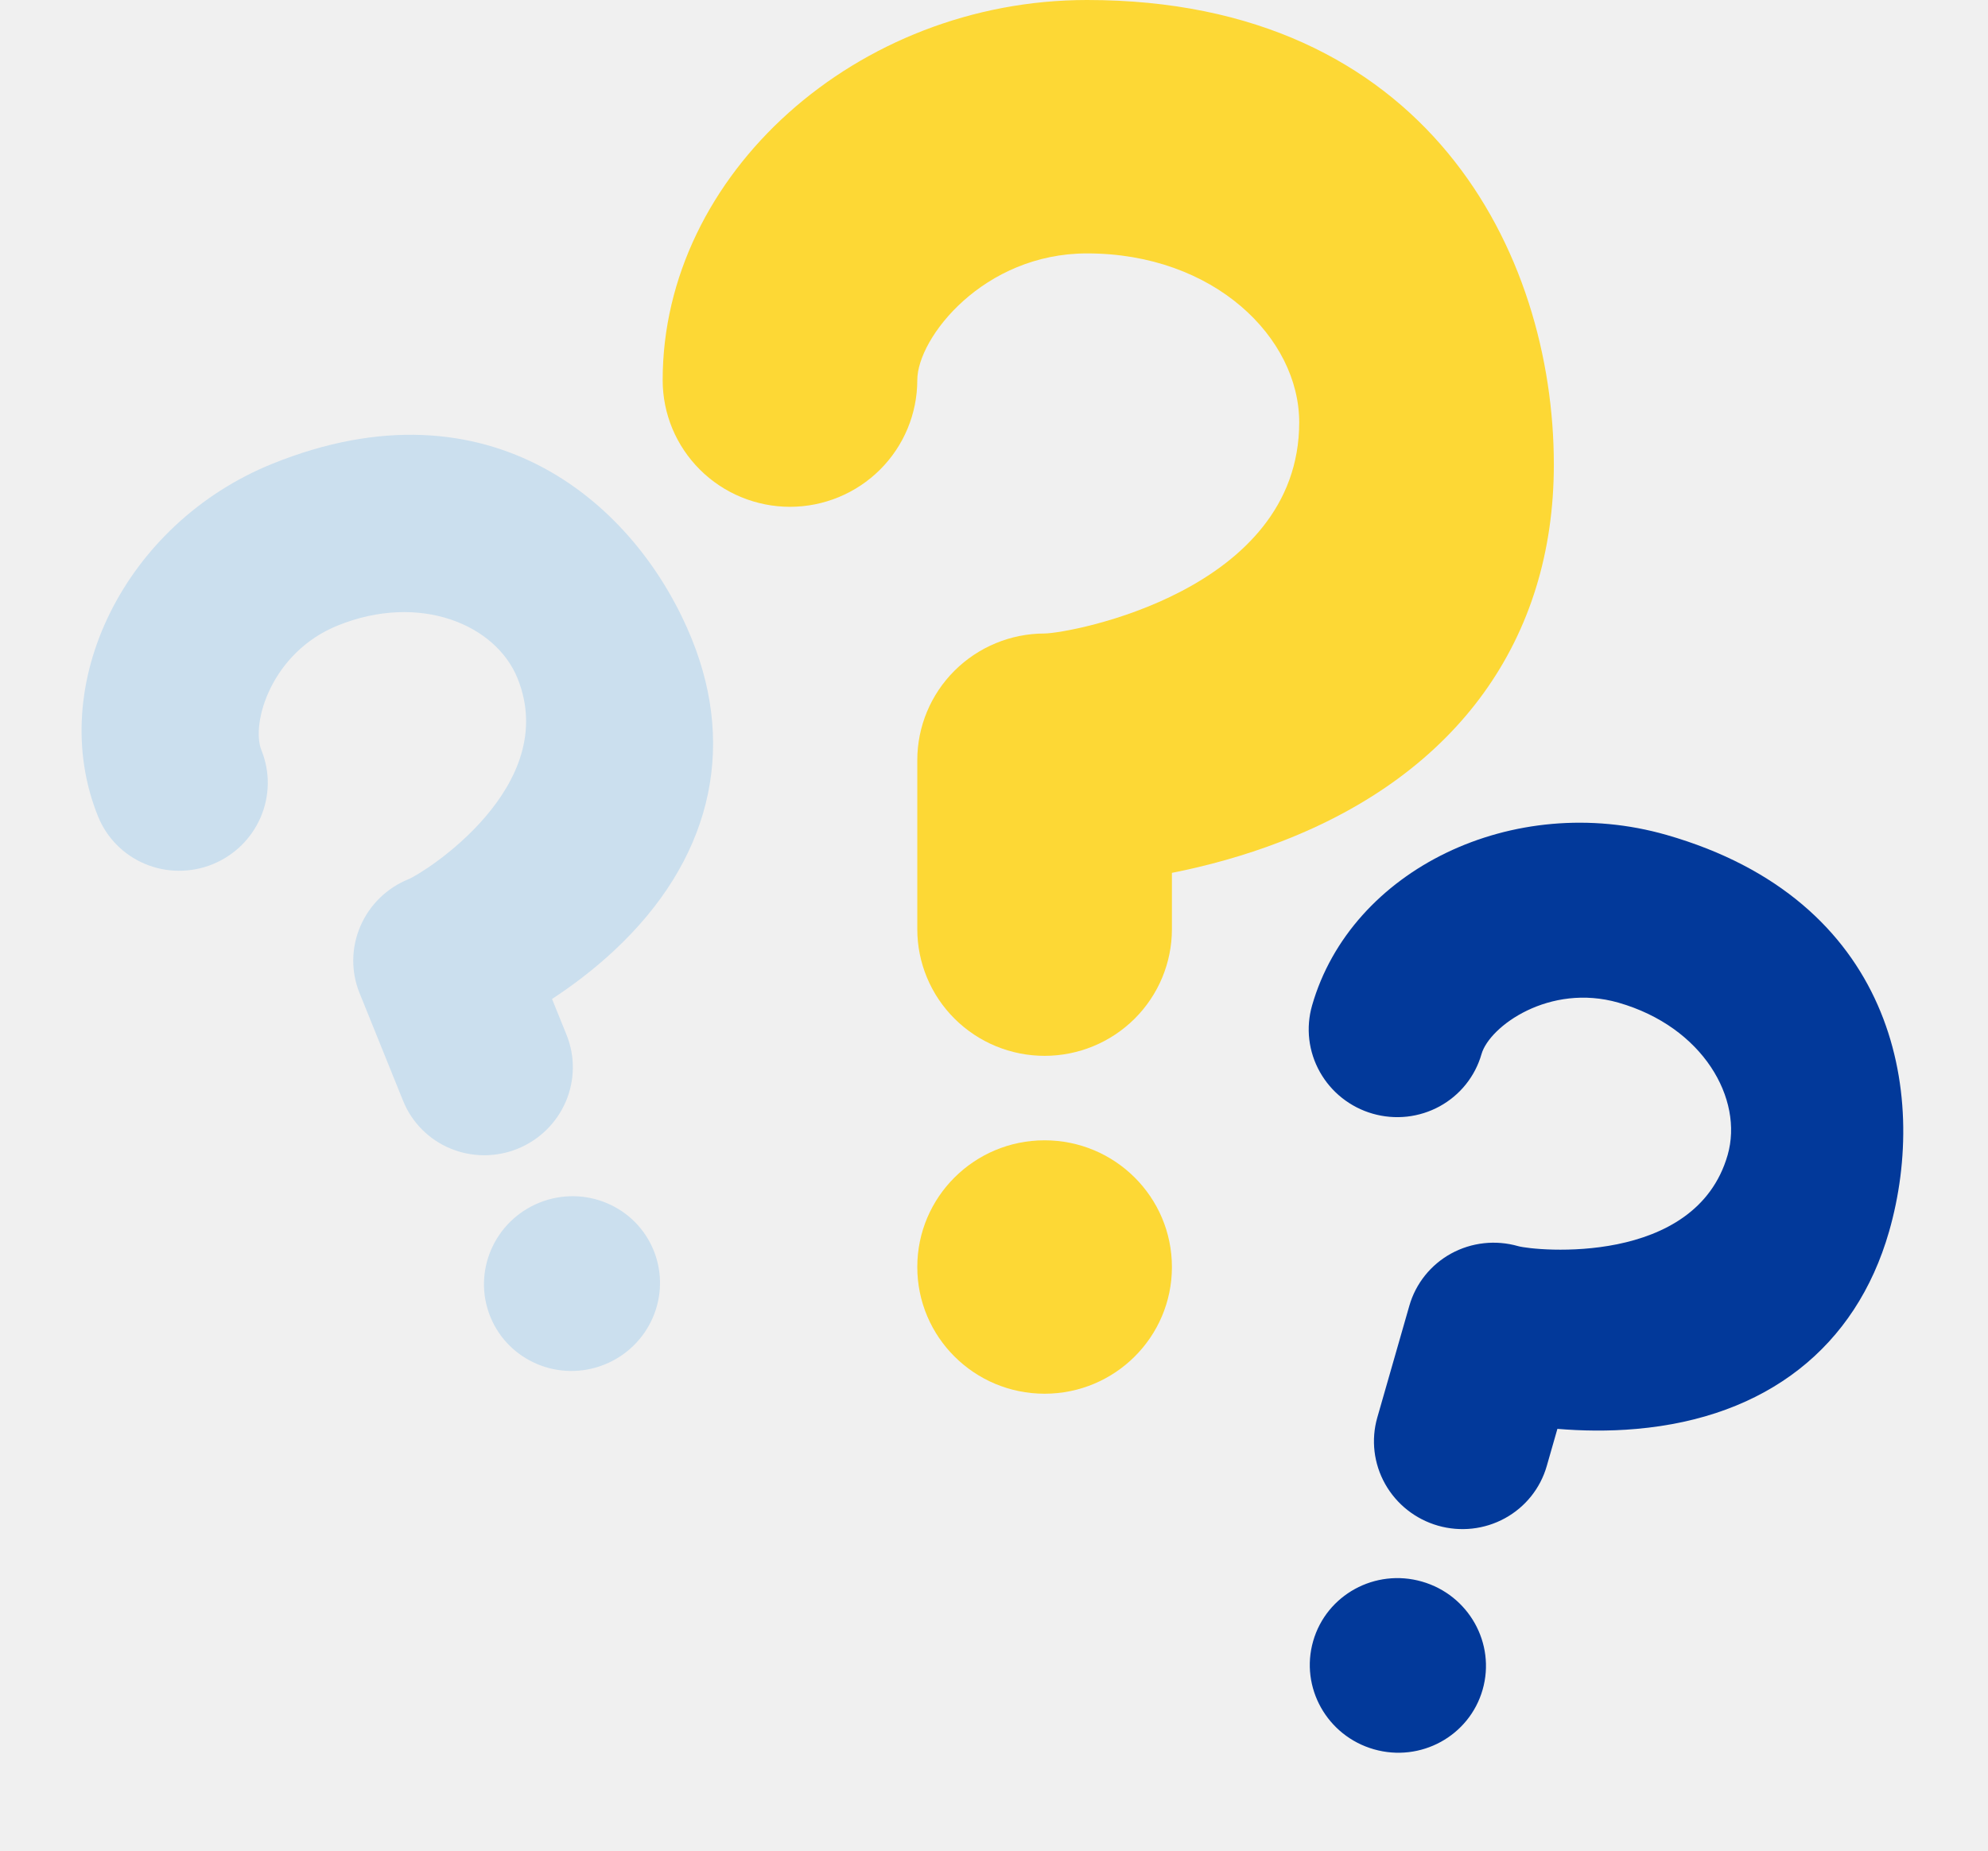
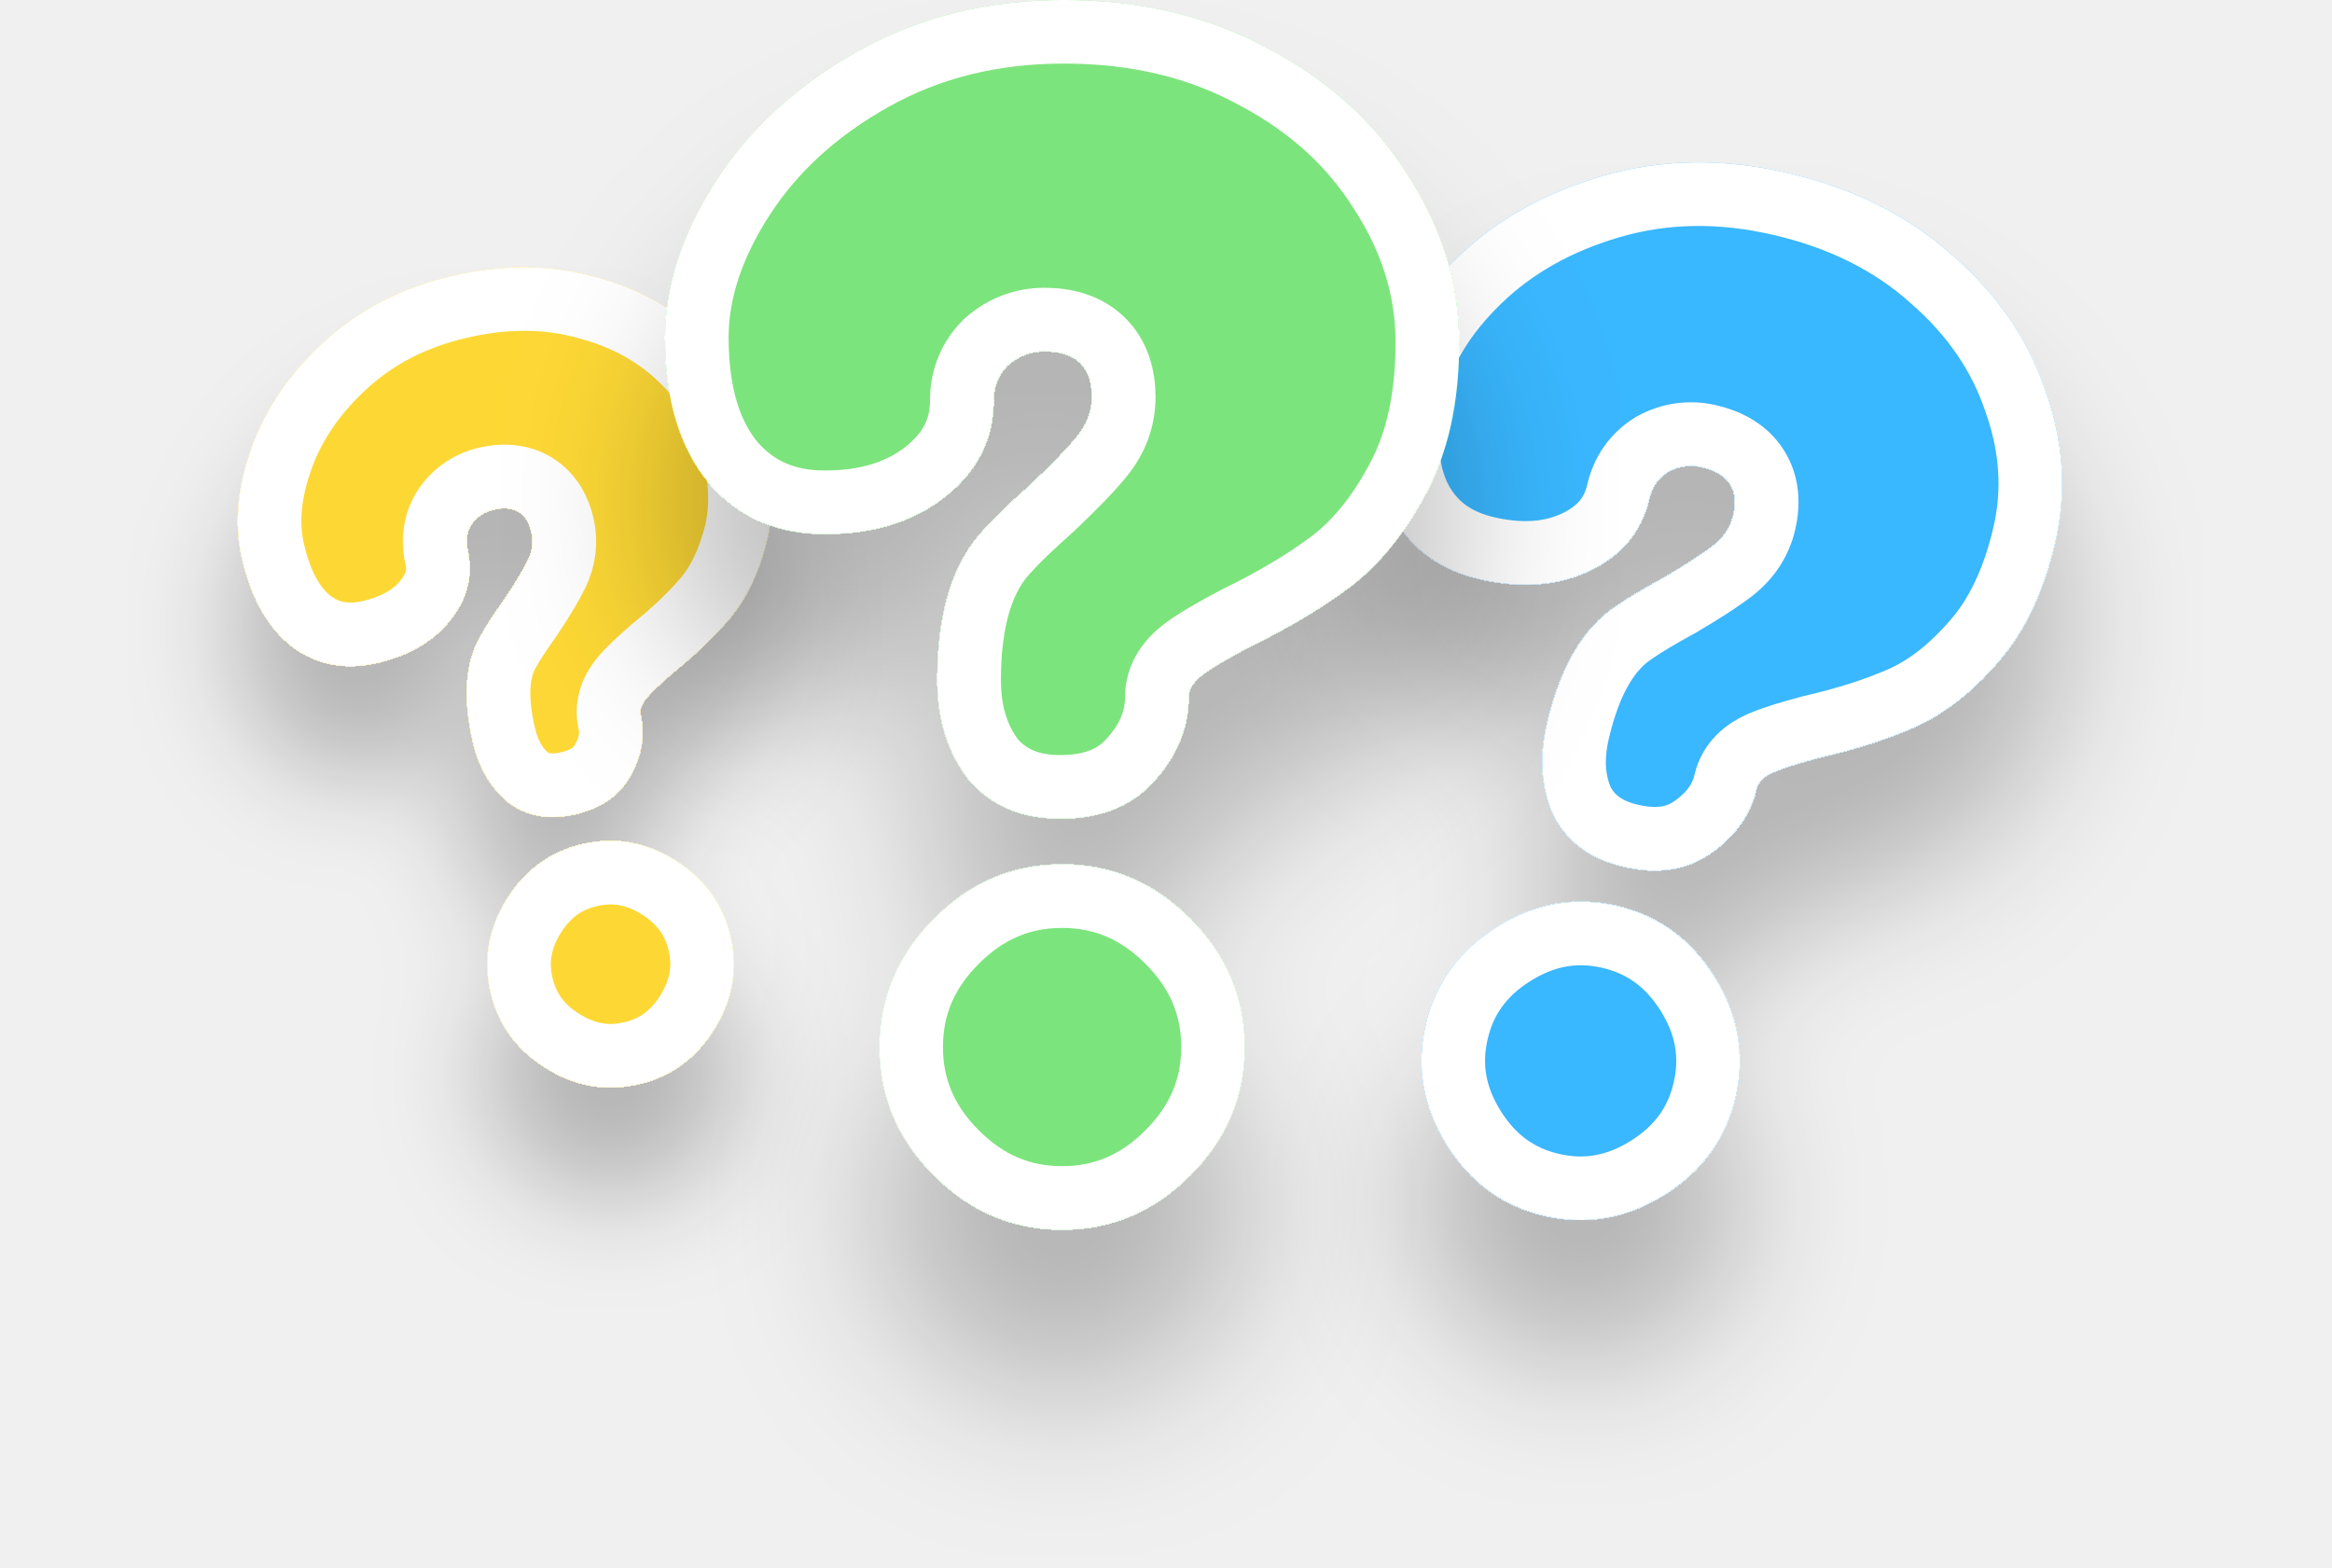
- <svg xmlns="http://www.w3.org/2000/svg" width="87" height="81" viewBox="0 0 87 81" fill="none">
-   <path d="M45.714 49.909C48.791 49.909 51.286 52.392 51.286 55.455C51.286 58.517 48.791 61 45.714 61C42.637 61 40.143 58.517 40.143 55.455C40.143 52.392 42.637 49.909 45.714 49.909Z" fill="#FDD835" />
-   <path d="M47.571 0C62.429 0 68 11.058 68 20.333C68 27.995 63.772 33.851 56.092 36.822C54.42 37.471 52.766 37.909 51.286 38.204V40.667C51.286 42.137 50.698 43.547 49.654 44.587C48.609 45.627 47.192 46.212 45.714 46.212C44.237 46.212 42.82 45.627 41.775 44.587C40.73 43.547 40.143 42.137 40.143 40.667V33.273C40.143 31.802 40.73 30.392 41.775 29.352C42.82 28.312 44.237 27.727 45.714 27.727C46.834 27.716 56.857 25.879 56.857 18.485C56.857 14.788 53.143 11.091 47.571 11.091C43.038 11.091 40.143 14.788 40.143 16.636C40.143 17.365 39.998 18.086 39.718 18.759C39.438 19.432 39.028 20.042 38.511 20.557C37.993 21.072 37.38 21.481 36.704 21.759C36.028 22.038 35.303 22.182 34.571 22.182C33.84 22.182 33.115 22.038 32.439 21.759C31.763 21.481 31.149 21.072 30.632 20.557C30.115 20.042 29.704 19.432 29.424 18.759C29.144 18.086 29 17.365 29 16.636C29 7.619 37.506 0 47.571 0Z" fill="#FDD835" />
-   <path d="M62.227 69.222C64.275 69.809 65.464 71.928 64.883 73.955C64.302 75.982 62.17 77.15 60.123 76.562C58.075 75.975 56.886 73.856 57.467 71.829C58.048 69.802 60.18 68.635 62.227 69.222Z" fill="#02399A" />
-   <path d="M72.935 36.544C82.823 39.379 84.432 47.761 82.671 53.9C81.217 58.971 77.292 62.04 71.617 62.54C70.382 62.651 69.198 62.625 68.156 62.538L67.689 64.168C67.41 65.141 66.752 65.963 65.859 66.451C64.966 66.941 63.912 67.057 62.929 66.775C61.946 66.493 61.114 65.836 60.616 64.948C60.118 64.061 59.995 63.015 60.274 62.042L61.677 57.148C61.956 56.175 62.615 55.353 63.507 54.864C64.4 54.376 65.454 54.259 66.437 54.541C67.184 54.747 74.203 55.444 75.607 50.55C76.308 48.103 74.538 44.948 70.83 43.885C67.814 43.019 65.185 44.914 64.834 46.137C64.696 46.619 64.463 47.069 64.149 47.461C63.835 47.853 63.446 48.179 63.004 48.421C62.562 48.663 62.076 48.816 61.574 48.872C61.071 48.927 60.561 48.884 60.074 48.744C59.587 48.605 59.132 48.371 58.735 48.058C58.338 47.744 58.008 47.357 57.761 46.917C57.514 46.478 57.357 45.995 57.298 45.497C57.24 44.998 57.281 44.493 57.419 44.011C59.13 38.043 66.237 34.623 72.935 36.544Z" fill="#02399A" />
-   <path d="M23.602 52.64C25.577 51.842 27.818 52.78 28.608 54.735C29.398 56.69 28.437 58.922 26.462 59.72C24.487 60.518 22.246 59.58 21.456 57.625C20.666 55.67 21.627 53.438 23.602 52.64Z" fill="#CBDFEE" />
-   <path d="M11.921 20.297C21.458 16.444 27.886 22.058 30.279 27.98C32.255 32.87 31.051 37.706 26.887 41.594C25.982 42.441 25.033 43.15 24.159 43.723L24.794 45.295C25.173 46.234 25.16 47.286 24.758 48.221C24.355 49.156 23.597 49.897 22.648 50.28C21.7 50.663 20.64 50.657 19.701 50.264C18.762 49.871 18.021 49.123 17.642 48.185L15.735 43.464C15.355 42.526 15.368 41.473 15.771 40.538C16.173 39.603 16.932 38.862 17.88 38.479C18.596 38.182 24.556 34.41 22.649 29.689C21.696 27.329 18.358 25.932 14.782 27.377C11.872 28.553 10.967 31.664 11.444 32.844C11.631 33.309 11.725 33.807 11.719 34.309C11.712 34.811 11.606 35.307 11.407 35.77C11.208 36.233 10.919 36.653 10.558 37.006C10.196 37.359 9.767 37.639 9.298 37.829C8.828 38.019 8.325 38.115 7.82 38.112C7.314 38.11 6.815 38.008 6.35 37.813C5.885 37.619 5.464 37.336 5.111 36.979C4.758 36.622 4.479 36.199 4.291 35.734C1.965 29.977 5.46 22.907 11.921 20.297Z" fill="#CBDFEE" />
+ <svg xmlns="http://www.w3.org/2000/svg" width="119" height="80" viewBox="0 0 119 80" fill="none">
+   <g filter="url(#filter0_d_697_5619)">
+     <path d="M29.33 41.557C28.033 41.856 26.912 41.66 25.966 40.968C25.051 40.228 24.439 39.19 24.13 37.854C23.605 35.576 23.745 33.764 24.551 32.42C24.784 31.994 25.181 31.385 25.743 30.593C26.326 29.714 26.73 29.041 26.953 28.576C27.177 28.111 27.234 27.642 27.125 27.171C26.89 26.149 26.241 25.761 25.181 26.006C24.709 26.115 24.333 26.367 24.052 26.763C23.811 27.15 23.744 27.579 23.853 28.05C24.152 29.347 23.852 30.554 22.951 31.672C22.081 32.742 20.841 33.462 19.23 33.834C17.62 34.206 16.192 33.936 14.947 33.023C13.693 32.072 12.826 30.555 12.345 28.473C11.946 26.745 12.112 24.865 12.843 22.835C13.574 20.804 14.829 18.983 16.609 17.372C18.389 15.762 20.555 14.662 23.108 14.072C25.701 13.474 28.126 13.493 30.383 14.13C32.631 14.729 34.509 15.784 36.017 17.298C37.565 18.803 38.565 20.537 39.018 22.501C39.481 24.505 39.498 26.28 39.069 27.827C38.67 29.326 38.066 30.562 37.256 31.535C36.477 32.459 35.511 33.386 34.36 34.313C33.704 34.879 33.247 35.315 32.987 35.623C32.727 35.932 32.629 36.223 32.692 36.498C32.928 37.52 32.753 38.553 32.167 39.599C31.611 40.596 30.665 41.248 29.33 41.557ZM29.742 43.075C28.092 43.456 26.799 44.396 25.863 45.895C24.926 47.394 24.648 48.968 25.029 50.618C25.41 52.267 26.35 53.561 27.849 54.497C29.348 55.434 30.922 55.712 32.572 55.331C34.221 54.95 35.515 54.01 36.451 52.511C37.388 51.012 37.666 49.438 37.285 47.788C36.904 46.139 35.964 44.845 34.465 43.909C32.966 42.972 31.392 42.694 29.742 43.075Z" fill="#FDD835" />
+     <path d="M30.107 44.656C31.317 44.376 32.453 44.565 33.605 45.284C34.757 46.004 35.424 46.943 35.704 48.153C35.983 49.364 35.795 50.5 35.075 51.652C34.356 52.804 33.417 53.471 32.206 53.751C30.996 54.03 29.86 53.841 28.709 53.122C27.557 52.402 26.89 51.463 26.61 50.253C26.331 49.042 26.519 47.906 27.238 46.754C27.958 45.603 28.896 44.935 30.107 44.656ZM23.473 15.653C25.836 15.107 27.981 15.138 29.942 15.692L29.966 15.698C31.962 16.229 33.58 17.151 34.868 18.443L34.886 18.461C36.227 19.765 37.059 21.228 37.438 22.866C37.856 24.678 37.845 26.17 37.506 27.394L37.503 27.401L37.501 27.41C37.15 28.727 36.642 29.734 36.016 30.489C35.316 31.319 34.429 32.174 33.342 33.051L33.321 33.067L33.301 33.085C32.637 33.657 32.095 34.164 31.747 34.578C31.307 35.099 30.89 35.902 31.112 36.863C31.244 37.434 31.171 38.058 30.751 38.805L30.75 38.809C30.462 39.325 29.951 39.749 28.965 39.976C28.076 40.181 27.461 40.037 26.955 39.679C26.382 39.203 25.947 38.513 25.711 37.489C25.234 35.422 25.438 34.096 25.943 33.254L25.959 33.225L25.975 33.197C26.16 32.858 26.512 32.312 27.066 31.532L27.081 31.511L27.095 31.49C27.686 30.599 28.141 29.849 28.416 29.278C28.787 28.505 28.903 27.661 28.706 26.805C28.528 26.036 28.125 25.219 27.296 24.722C26.479 24.233 25.575 24.25 24.816 24.425C23.956 24.624 23.239 25.105 22.729 25.824L22.702 25.863L22.676 25.903C22.192 26.679 22.073 27.553 22.272 28.415C22.45 29.184 22.304 29.889 21.688 30.655C21.088 31.389 20.193 31.947 18.866 32.253C17.68 32.527 16.745 32.327 15.912 31.719C15.06 31.065 14.349 29.941 13.925 28.108C13.611 26.744 13.721 25.186 14.369 23.384C15.001 21.631 16.093 20.028 17.698 18.576C19.254 17.167 21.164 16.186 23.473 15.653Z" stroke="white" stroke-width="3.244" />
+   </g>
+   <g filter="url(#filter1_d_697_5619)">
+     <path d="M82.866 44.231C81.193 43.845 80.004 42.983 79.298 41.645C78.654 40.268 78.531 38.717 78.929 36.993C79.608 34.052 80.796 32.03 82.493 30.926C83.004 30.563 83.81 30.082 84.91 29.481C86.084 28.791 86.932 28.239 87.455 27.826C87.978 27.412 88.309 26.901 88.45 26.293C88.754 24.974 88.222 24.157 86.853 23.841C86.244 23.701 85.665 23.78 85.115 24.081C84.616 24.393 84.296 24.853 84.155 25.461C83.769 27.135 82.737 28.365 81.06 29.153C79.445 29.902 77.598 30.036 75.519 29.556C73.44 29.076 71.936 27.955 71.008 26.192C70.092 24.378 69.944 22.127 70.564 19.439C71.079 17.208 72.336 15.122 74.333 13.179C76.33 11.237 78.817 9.835 81.793 8.973C84.769 8.112 87.906 8.061 91.201 8.822C94.548 9.595 97.351 10.989 99.609 13.006C101.879 14.972 103.46 17.26 104.353 19.87C105.297 22.491 105.476 25.07 104.891 27.605C104.294 30.191 103.309 32.26 101.936 33.812C100.625 35.326 99.224 36.418 97.734 37.089C96.307 37.72 94.662 38.249 92.802 38.674C91.721 38.958 90.943 39.206 90.467 39.416C89.991 39.627 89.712 39.91 89.63 40.265C89.326 41.583 88.538 42.683 87.266 43.565C86.057 44.407 84.591 44.629 82.866 44.231ZM82.486 46.226C80.356 45.734 78.324 46.093 76.389 47.302C74.454 48.511 73.241 50.181 72.749 52.31C72.258 54.44 72.616 56.472 73.825 58.407C75.034 60.342 76.704 61.555 78.834 62.047C80.963 62.538 82.995 62.18 84.93 60.971C86.865 59.762 88.078 58.092 88.57 55.963C89.062 53.833 88.703 51.801 87.494 49.866C86.285 47.931 84.616 46.718 82.486 46.226Z" fill="#39B7FF" />
+     <path d="M82.121 47.807C83.811 48.197 85.126 49.138 86.118 50.725C87.111 52.313 87.379 53.907 86.989 55.598C86.599 57.288 85.659 58.603 84.071 59.596C82.483 60.587 80.889 60.856 79.198 60.466C77.508 60.076 76.194 59.135 75.201 57.548C74.209 55.96 73.94 54.366 74.33 52.675C74.72 50.985 75.662 49.67 77.249 48.678C78.837 47.686 80.431 47.417 82.121 47.807ZM90.837 10.402C93.953 11.122 96.5 12.404 98.528 14.216L98.547 14.232C100.62 16.028 102.027 18.081 102.819 20.395L102.827 20.419C103.673 22.769 103.82 25.03 103.31 27.24C102.757 29.634 101.871 31.437 100.721 32.737L100.715 32.744L100.71 32.75C99.522 34.121 98.307 35.05 97.078 35.605C95.764 36.187 94.221 36.685 92.44 37.092L92.415 37.098L92.389 37.105C91.297 37.393 90.412 37.667 89.811 37.933C89.079 38.257 88.29 38.859 88.049 39.9C87.849 40.768 87.333 41.544 86.343 42.231L86.339 42.233C85.581 42.761 84.606 42.967 83.231 42.65C81.964 42.358 81.207 41.764 80.75 40.92C80.299 39.931 80.184 38.771 80.51 37.358C81.14 34.629 82.173 33.069 83.378 32.286L83.405 32.268L83.433 32.249C83.863 31.944 84.6 31.498 85.687 30.904L85.71 30.893L85.732 30.88C86.919 30.182 87.847 29.583 88.462 29.098C89.252 28.472 89.801 27.65 90.03 26.657C90.242 25.739 90.226 24.708 89.638 23.806C89.059 22.916 88.131 22.471 87.218 22.261C86.221 22.03 85.235 22.167 84.338 22.657L84.296 22.679L84.256 22.705C83.368 23.26 82.806 24.097 82.575 25.096C82.311 26.242 81.638 27.089 80.37 27.684C79.145 28.25 77.68 28.39 75.884 27.976C74.332 27.617 73.274 26.853 72.578 25.677L72.444 25.436C71.761 24.067 71.583 22.239 72.145 19.804C72.576 17.937 73.641 16.114 75.463 14.342C77.249 12.605 79.495 11.328 82.244 10.532C84.931 9.754 87.785 9.698 90.837 10.402Z" stroke="white" stroke-width="3.244" />
+   </g>
+   <g filter="url(#filter2_d_697_5619)">
+     <path d="M54.108 41.776C52.136 41.776 50.582 41.119 49.447 39.804C48.371 38.429 47.833 36.726 47.833 34.694C47.833 31.227 48.64 28.658 50.253 26.984C50.731 26.446 51.508 25.699 52.584 24.743C53.72 23.667 54.527 22.83 55.005 22.233C55.483 21.635 55.722 20.978 55.722 20.261C55.722 18.707 54.915 17.93 53.301 17.93C52.584 17.93 51.957 18.169 51.419 18.647C50.941 19.125 50.702 19.723 50.702 20.44C50.702 22.412 49.865 24.056 48.191 25.37C46.578 26.626 44.546 27.253 42.095 27.253C39.645 27.253 37.673 26.387 36.178 24.653C34.684 22.86 33.937 20.38 33.937 17.212C33.937 14.583 34.804 11.923 36.537 9.234C38.27 6.544 40.691 4.333 43.799 2.6C46.906 0.867 50.403 0 54.288 0C58.232 0 61.728 0.837 64.776 2.51C67.824 4.124 70.185 6.275 71.859 8.965C73.592 11.654 74.458 14.493 74.458 17.481C74.458 20.529 73.891 23.099 72.755 25.191C71.679 27.223 70.394 28.807 68.9 29.942C67.466 31.018 65.763 32.034 63.79 32.991C62.655 33.588 61.848 34.066 61.37 34.425C60.892 34.784 60.653 35.172 60.653 35.59C60.653 37.144 60.055 38.579 58.86 39.894C57.724 41.149 56.14 41.776 54.108 41.776ZM54.198 44.107C51.688 44.107 49.506 45.033 47.654 46.886C45.801 48.739 44.874 50.92 44.874 53.43C44.874 55.941 45.801 58.122 47.654 59.975C49.506 61.828 51.688 62.754 54.198 62.754C56.708 62.754 58.889 61.828 60.742 59.975C62.595 58.122 63.521 55.941 63.521 53.43C63.521 50.92 62.595 48.739 60.742 46.886C58.889 45.033 56.708 44.107 54.198 44.107Z" fill="#7CE47C" />
+     <path d="M54.198 45.73C56.257 45.73 58.032 46.47 59.596 48.033C61.159 49.596 61.899 51.371 61.899 53.431C61.899 55.49 61.159 57.265 59.596 58.828C58.032 60.391 56.257 61.132 54.198 61.132C52.139 61.132 50.364 60.391 48.801 58.828C47.237 57.265 46.497 55.49 46.497 53.431C46.497 51.371 47.237 49.597 48.801 48.033C50.364 46.47 52.139 45.73 54.198 45.73ZM54.288 1.622C57.996 1.622 61.218 2.407 63.996 3.933L64.007 3.938L64.017 3.943C66.835 5.435 68.973 7.398 70.481 9.822L70.495 9.844C72.072 12.29 72.836 14.827 72.836 17.481C72.836 20.333 72.304 22.62 71.329 24.417L71.321 24.433C70.334 26.298 69.192 27.68 67.927 28.645C66.591 29.646 64.981 30.611 63.083 31.531L63.058 31.543L63.035 31.555C61.889 32.158 60.984 32.686 60.396 33.127C59.695 33.653 59.03 34.468 59.03 35.591C59.03 36.683 58.624 37.741 57.659 38.803L57.657 38.805C56.89 39.652 55.782 40.154 54.108 40.154C52.553 40.154 51.482 39.66 50.7 38.77C49.899 37.731 49.455 36.408 49.455 34.694C49.455 31.445 50.215 29.361 51.421 28.11L51.444 28.087L51.466 28.061C51.878 27.598 52.597 26.902 53.662 25.955L53.681 25.939L53.7 25.921C54.846 24.835 55.72 23.935 56.271 23.246C56.963 22.382 57.344 21.372 57.344 20.261C57.344 19.218 57.07 18.141 56.242 17.344C55.425 16.557 54.343 16.308 53.302 16.308C52.186 16.308 51.174 16.694 50.341 17.435L50.306 17.466L50.271 17.5C49.469 18.302 49.079 19.321 49.079 20.439C49.079 21.868 48.508 23.056 47.195 24.09C45.92 25.082 44.259 25.631 42.096 25.631C40.082 25.631 38.573 24.943 37.412 23.599C36.243 22.187 35.559 20.125 35.559 17.213C35.559 14.957 36.3 12.597 37.901 10.112C39.475 7.671 41.687 5.635 44.589 4.017C47.433 2.43 50.654 1.622 54.288 1.622Z" stroke="white" stroke-width="3.244" />
+   </g>
+   <defs>
+     <filter id="filter0_d_697_5619" x="6.557" y="13.637" width="38.397" height="53.012" filterUnits="userSpaceOnUse" color-interpolation-filters="sRGB">
+       <feFlood flood-opacity="0" result="BackgroundImageFix" />
+       <feColorMatrix in="SourceAlpha" type="matrix" values="0 0 0 0 0 0 0 0 0 0 0 0 0 0 0 0 0 0 127 0" result="hardAlpha" />
+       <feOffset dy="5.576" />
+       <feGaussianBlur stdDeviation="2.788" />
+       <feComposite in2="hardAlpha" operator="out" />
+       <feColorMatrix type="matrix" values="0 0 0 0 0 0 0 0 0 0 0 0 0 0 0 0 0 0 0.25 0" />
+       <feBlend mode="normal" in2="BackgroundImageFix" result="effect1_dropShadow_697_5619" />
+       <feBlend mode="normal" in="SourceGraphic" in2="effect1_dropShadow_697_5619" result="shape" />
+     </filter>
+     <filter id="filter1_d_697_5619" x="62.99" y="8.285" width="49.435" height="68.373" filterUnits="userSpaceOnUse" color-interpolation-filters="sRGB">
+       <feFlood flood-opacity="0" result="BackgroundImageFix" />
+       <feColorMatrix in="SourceAlpha" type="matrix" values="0 0 0 0 0 0 0 0 0 0 0 0 0 0 0 0 0 0 127 0" result="hardAlpha" />
+       <feOffset dy="7.198" />
+       <feGaussianBlur stdDeviation="3.599" />
+       <feComposite in2="hardAlpha" operator="out" />
+       <feColorMatrix type="matrix" values="0 0 0 0 0 0 0 0 0 0 0 0 0 0 0 0 0 0 0.25 0" />
+       <feBlend mode="normal" in2="BackgroundImageFix" result="effect1_dropShadow_697_5619" />
+       <feBlend mode="normal" in="SourceGraphic" in2="effect1_dropShadow_697_5619" result="shape" />
+     </filter>
+     <filter id="filter2_d_697_5619" x="25.67" y="0" width="57.055" height="79.288" filterUnits="userSpaceOnUse" color-interpolation-filters="sRGB">
+       <feFlood flood-opacity="0" result="BackgroundImageFix" />
+       <feColorMatrix in="SourceAlpha" type="matrix" values="0 0 0 0 0 0 0 0 0 0 0 0 0 0 0 0 0 0 127 0" result="hardAlpha" />
+       <feOffset dy="8.267" />
+       <feGaussianBlur stdDeviation="4.133" />
+       <feComposite in2="hardAlpha" operator="out" />
+       <feColorMatrix type="matrix" values="0 0 0 0 0 0 0 0 0 0 0 0 0 0 0 0 0 0 0.25 0" />
+       <feBlend mode="normal" in2="BackgroundImageFix" result="effect1_dropShadow_697_5619" />
+       <feBlend mode="normal" in="SourceGraphic" in2="effect1_dropShadow_697_5619" result="shape" />
+     </filter>
+   </defs>
</svg>
